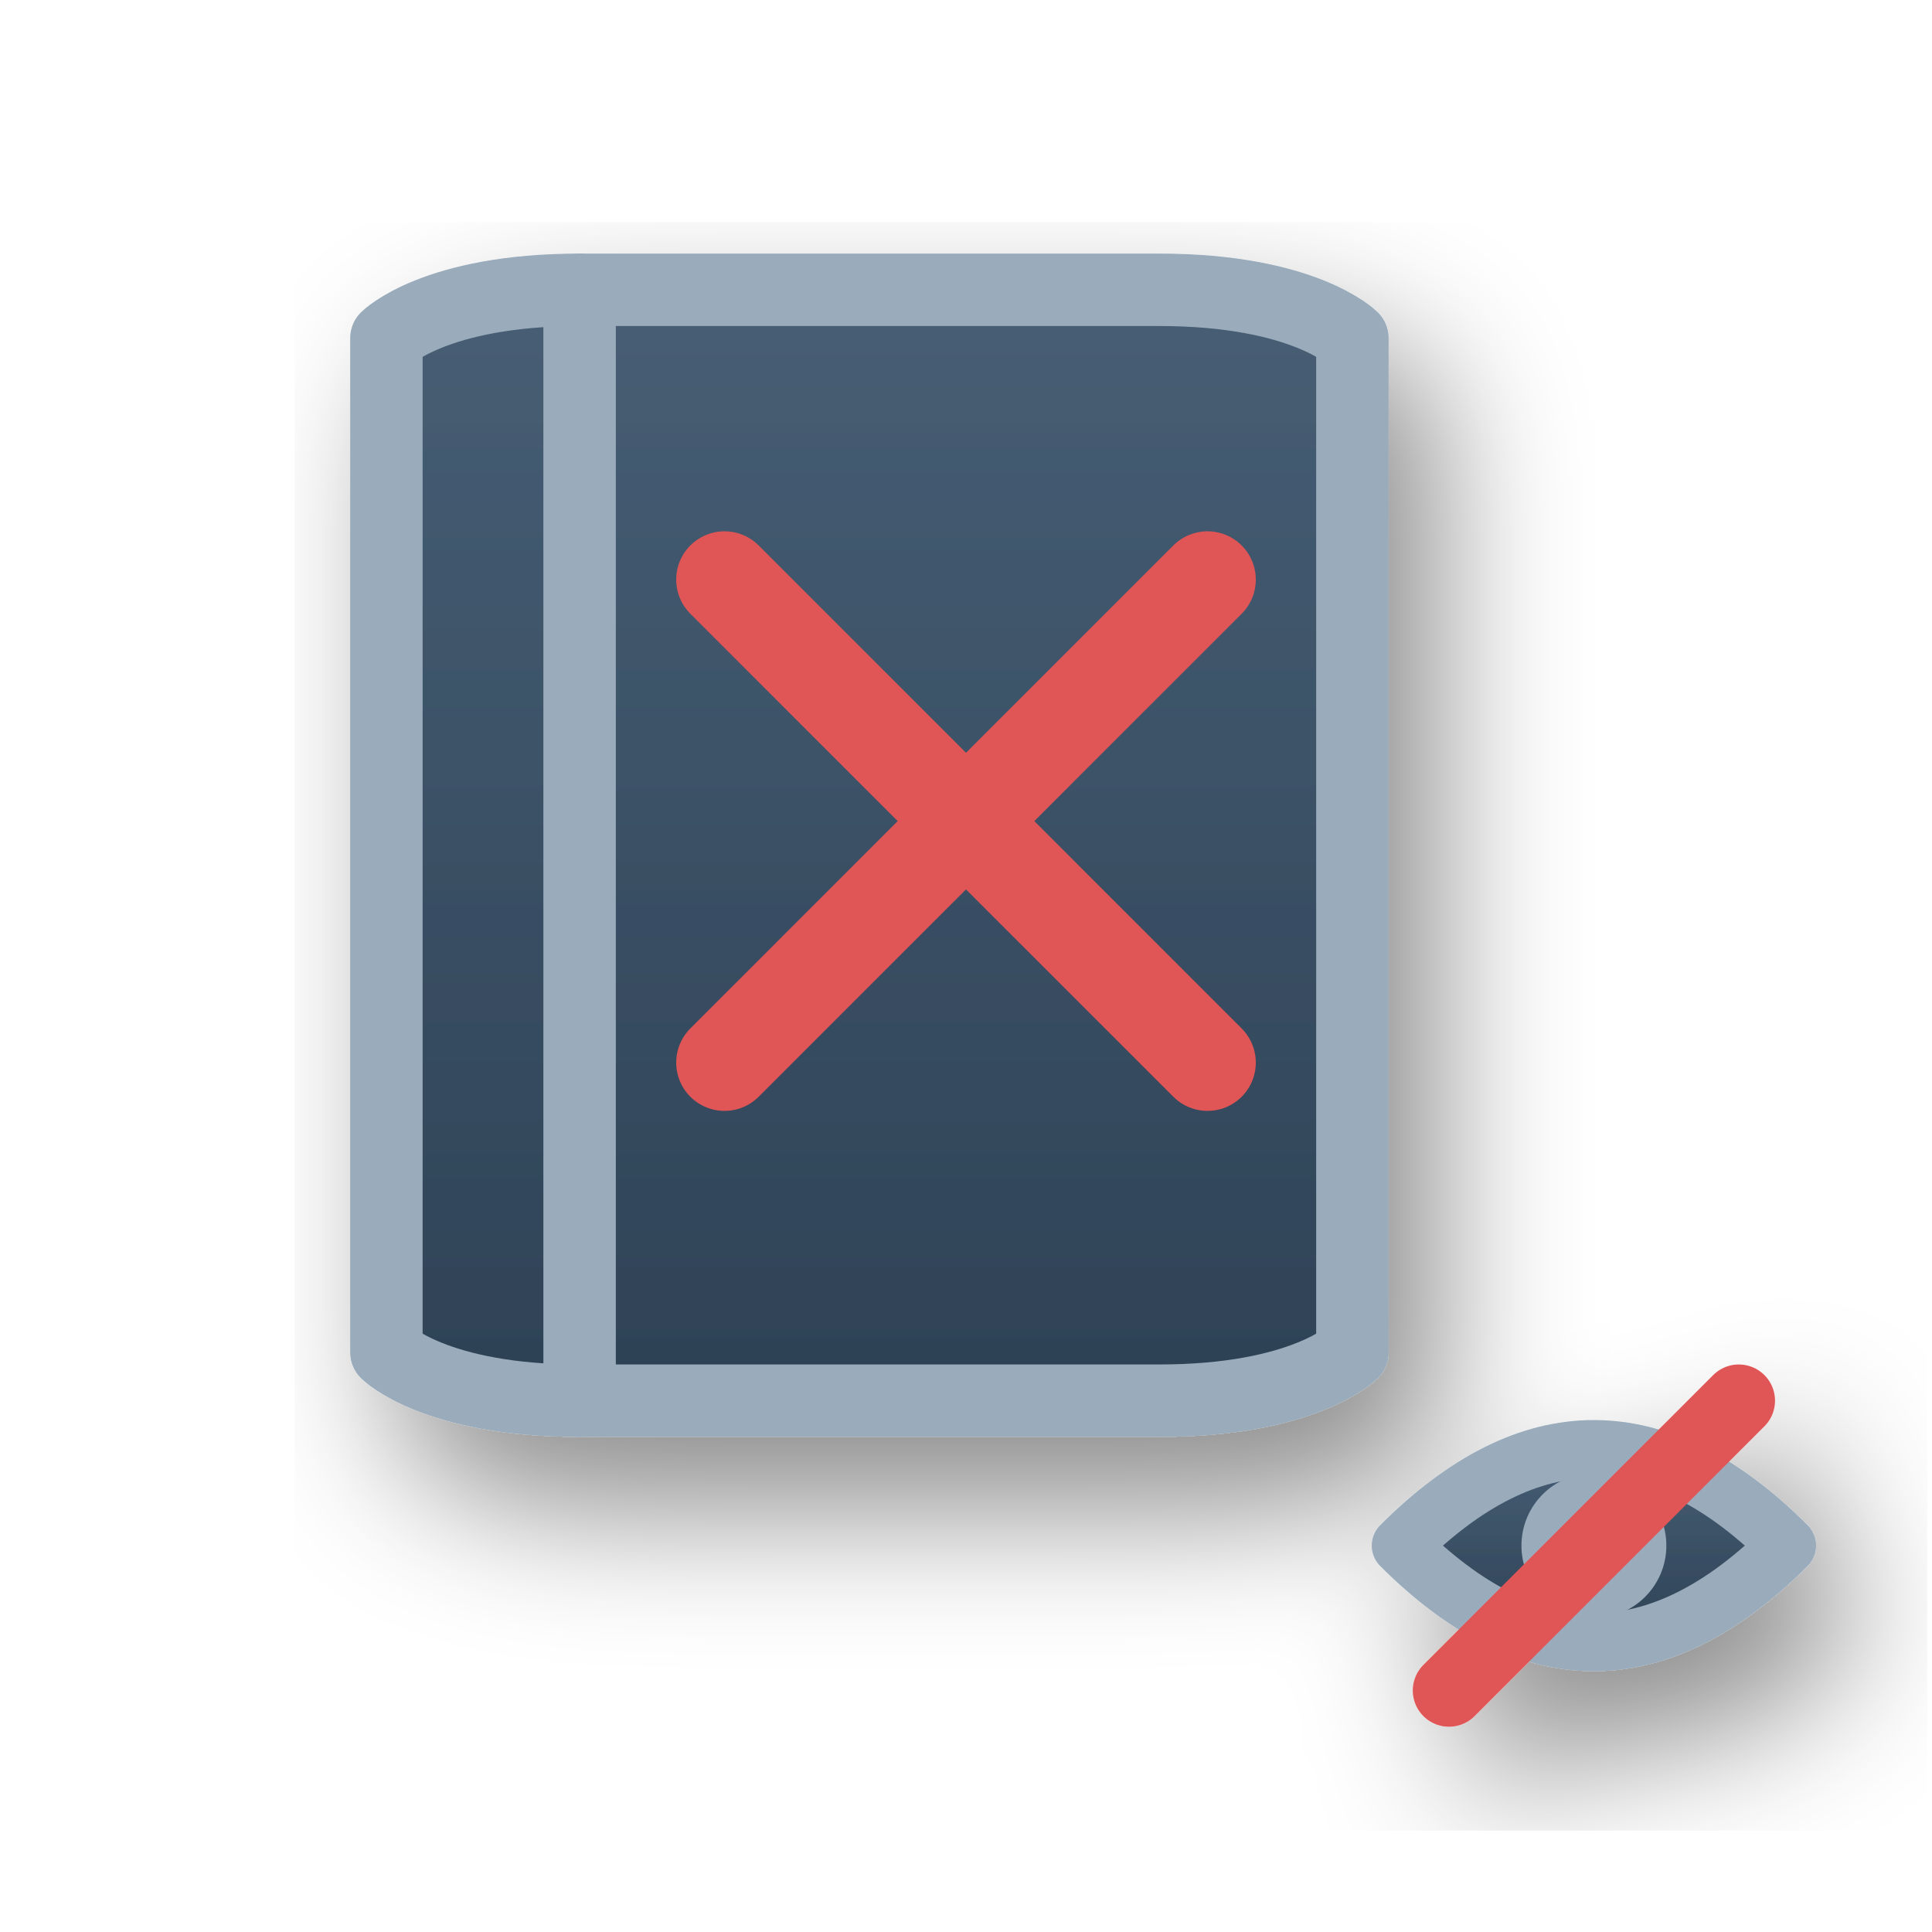
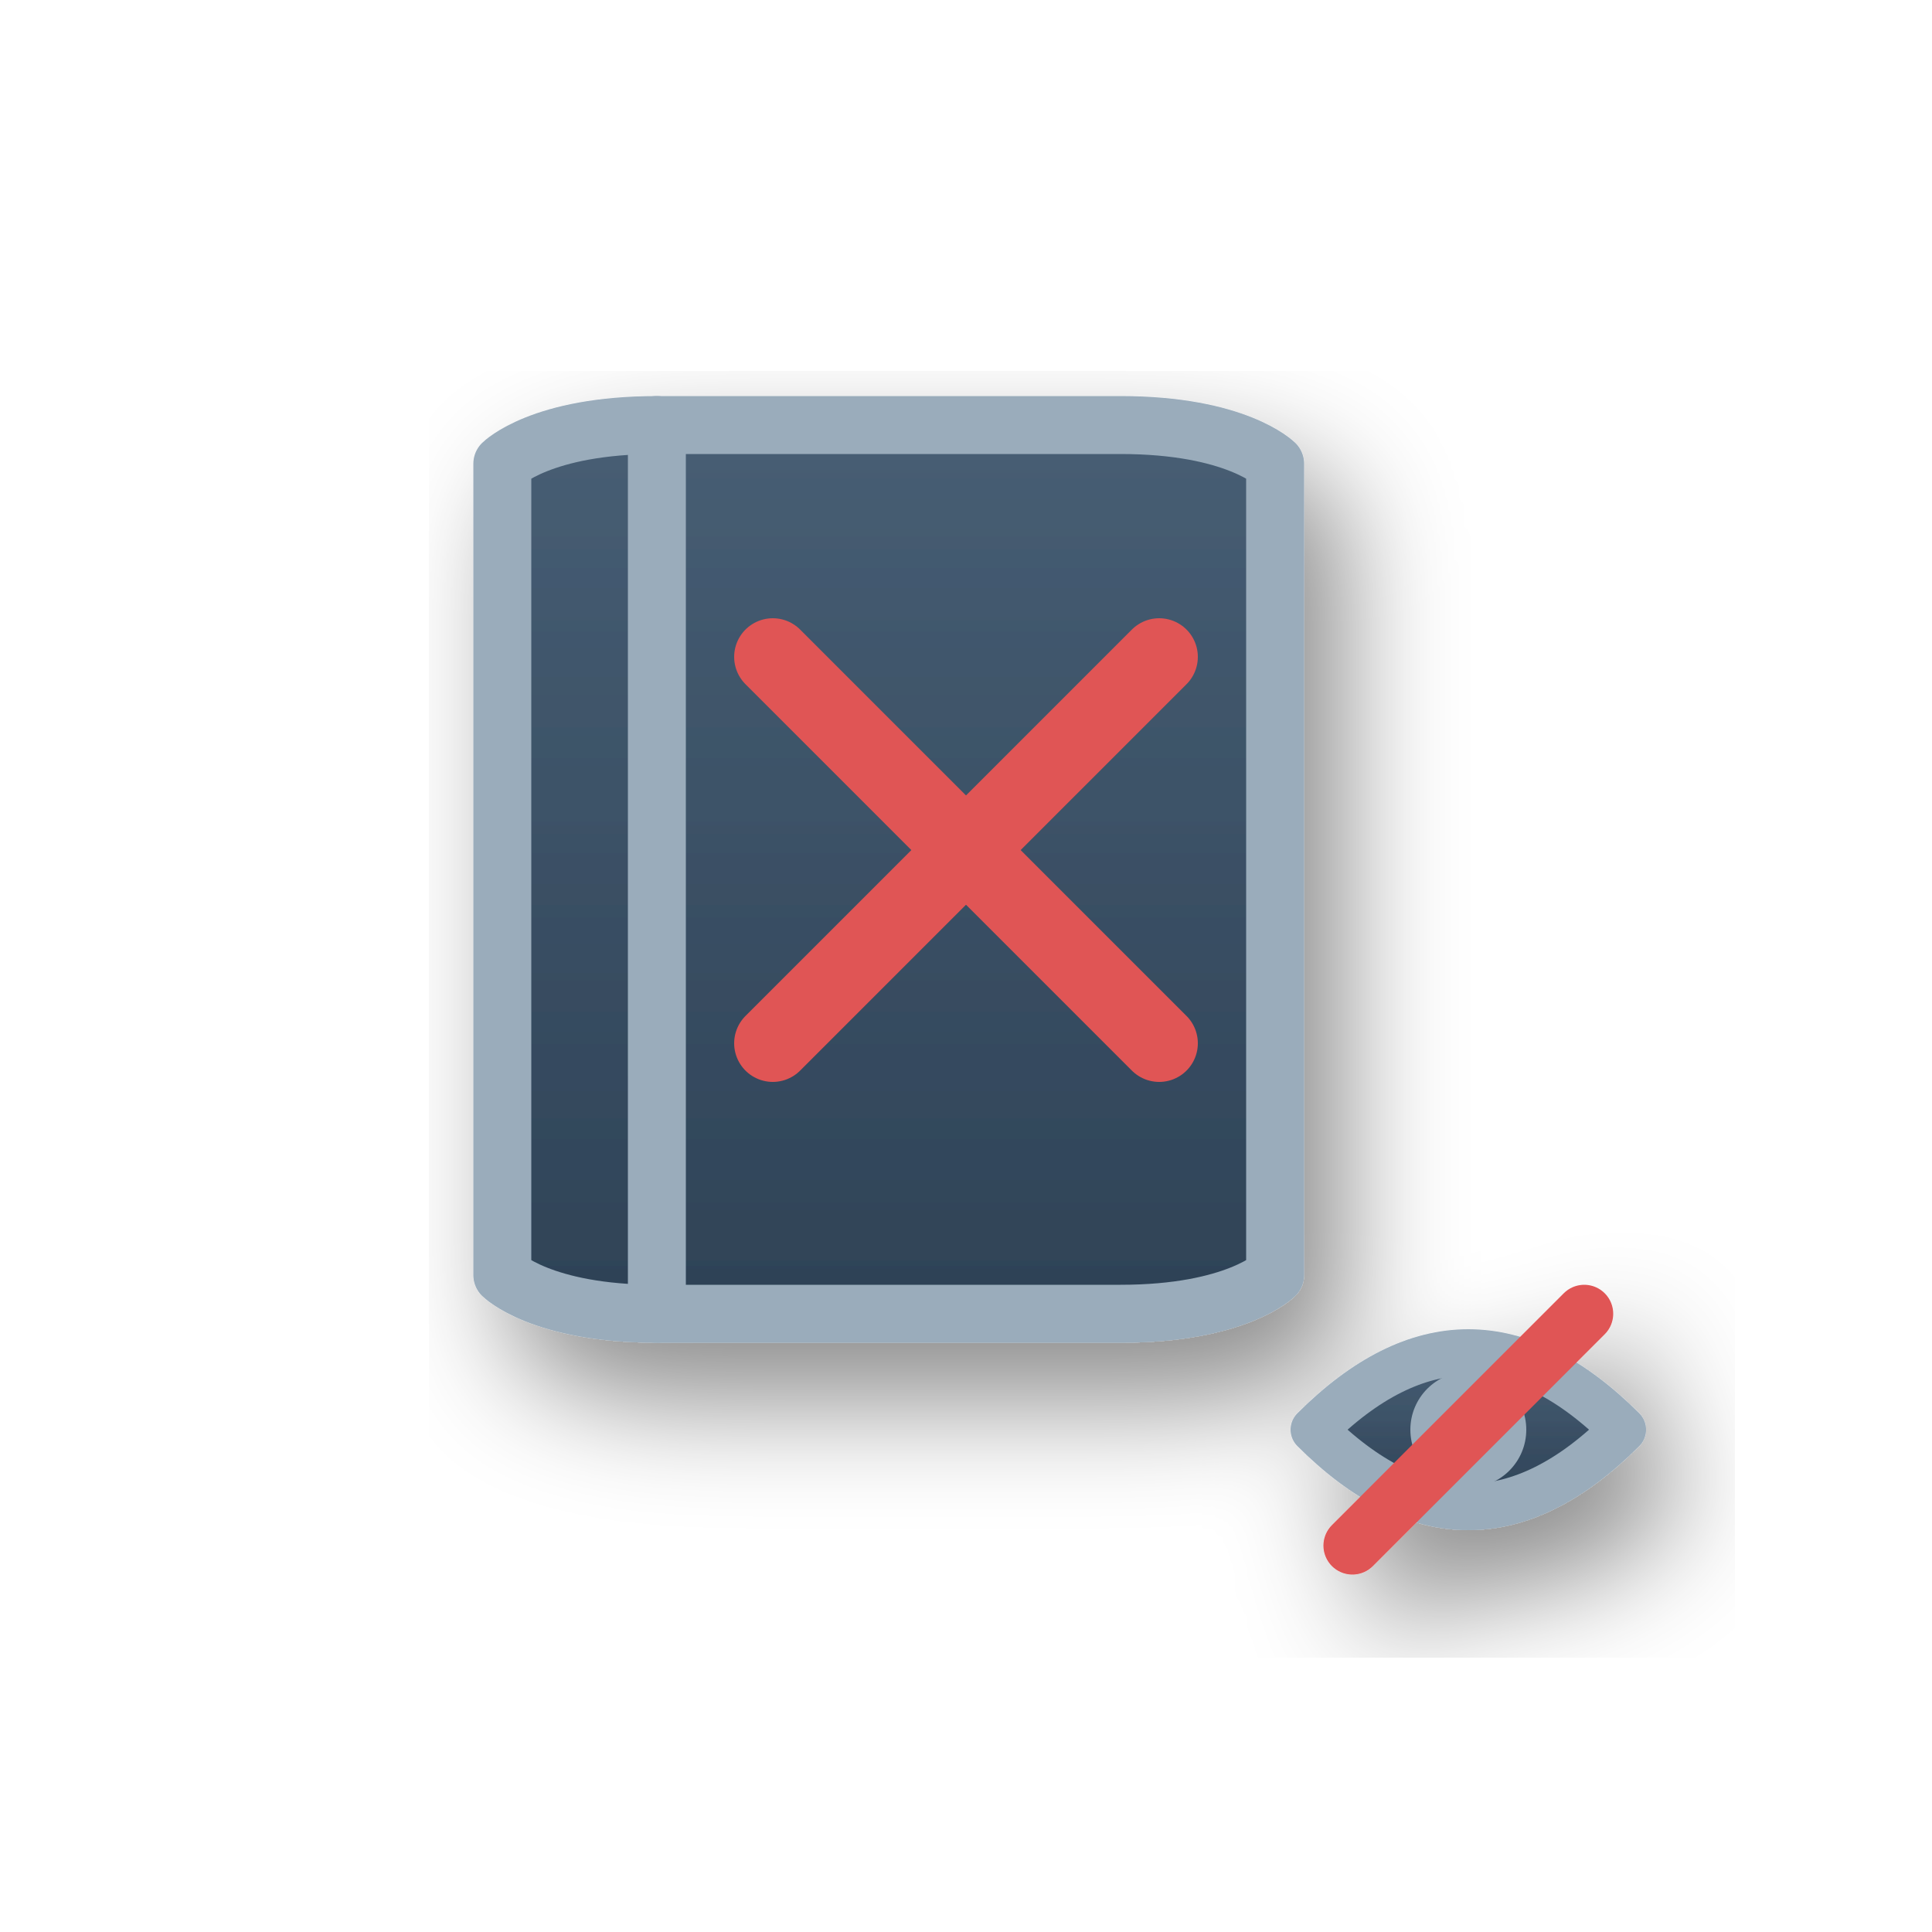
<svg xmlns="http://www.w3.org/2000/svg" viewBox="0 0 40 40">
  <defs>
    <linearGradient id="body" x1="0" y1="0" x2="0" y2="1">
      <stop offset="0%" stop-color="#475E74" />
      <stop offset="100%" stop-color="#2E4256" />
    </linearGradient>
    <filter id="shadow">
      <feDropShadow dx="1" dy="1.5" stdDeviation="1.5" flood-color="#000000" flood-opacity="0.45" />
    </filter>
  </defs>
-   <g filter="url(#shadow)" stroke="#9AACBB" stroke-width="1.5" stroke-linecap="round" stroke-linejoin="round" fill="none">
+   <g transform="translate(4,4) scale(0.8)" filter="url(#shadow)" stroke="#9AACBB" stroke-width="1.5" stroke-linecap="round" stroke-linejoin="round" fill="none">
    <path d="M8 7 C8 7 9 6 12 6 L24 6 C27 6 28 7 28 7 L28 28 C28 28 27 29 24 29 L12 29 C9 29 8 28 8 28 Z" fill="url(#body)" />
    <line x1="12" y1="6" x2="12" y2="29" />
    <line x1="15" y1="12" x2="25" y2="22" stroke="#E05555" stroke-width="2" />
    <line x1="25" y1="12" x2="15" y2="22" stroke="#E05555" stroke-width="2" />
    <path d="M29 32 Q33 28 37 32 Q33 36 29 32 Z" fill="url(#body)" stroke-width="1.2" />
    <circle cx="33" cy="32" r="1.5" fill="#9AACBB" stroke="none" />
    <line x1="30" y1="35" x2="36" y2="29" stroke="#E05555" stroke-width="1.5" />
  </g>
</svg>
